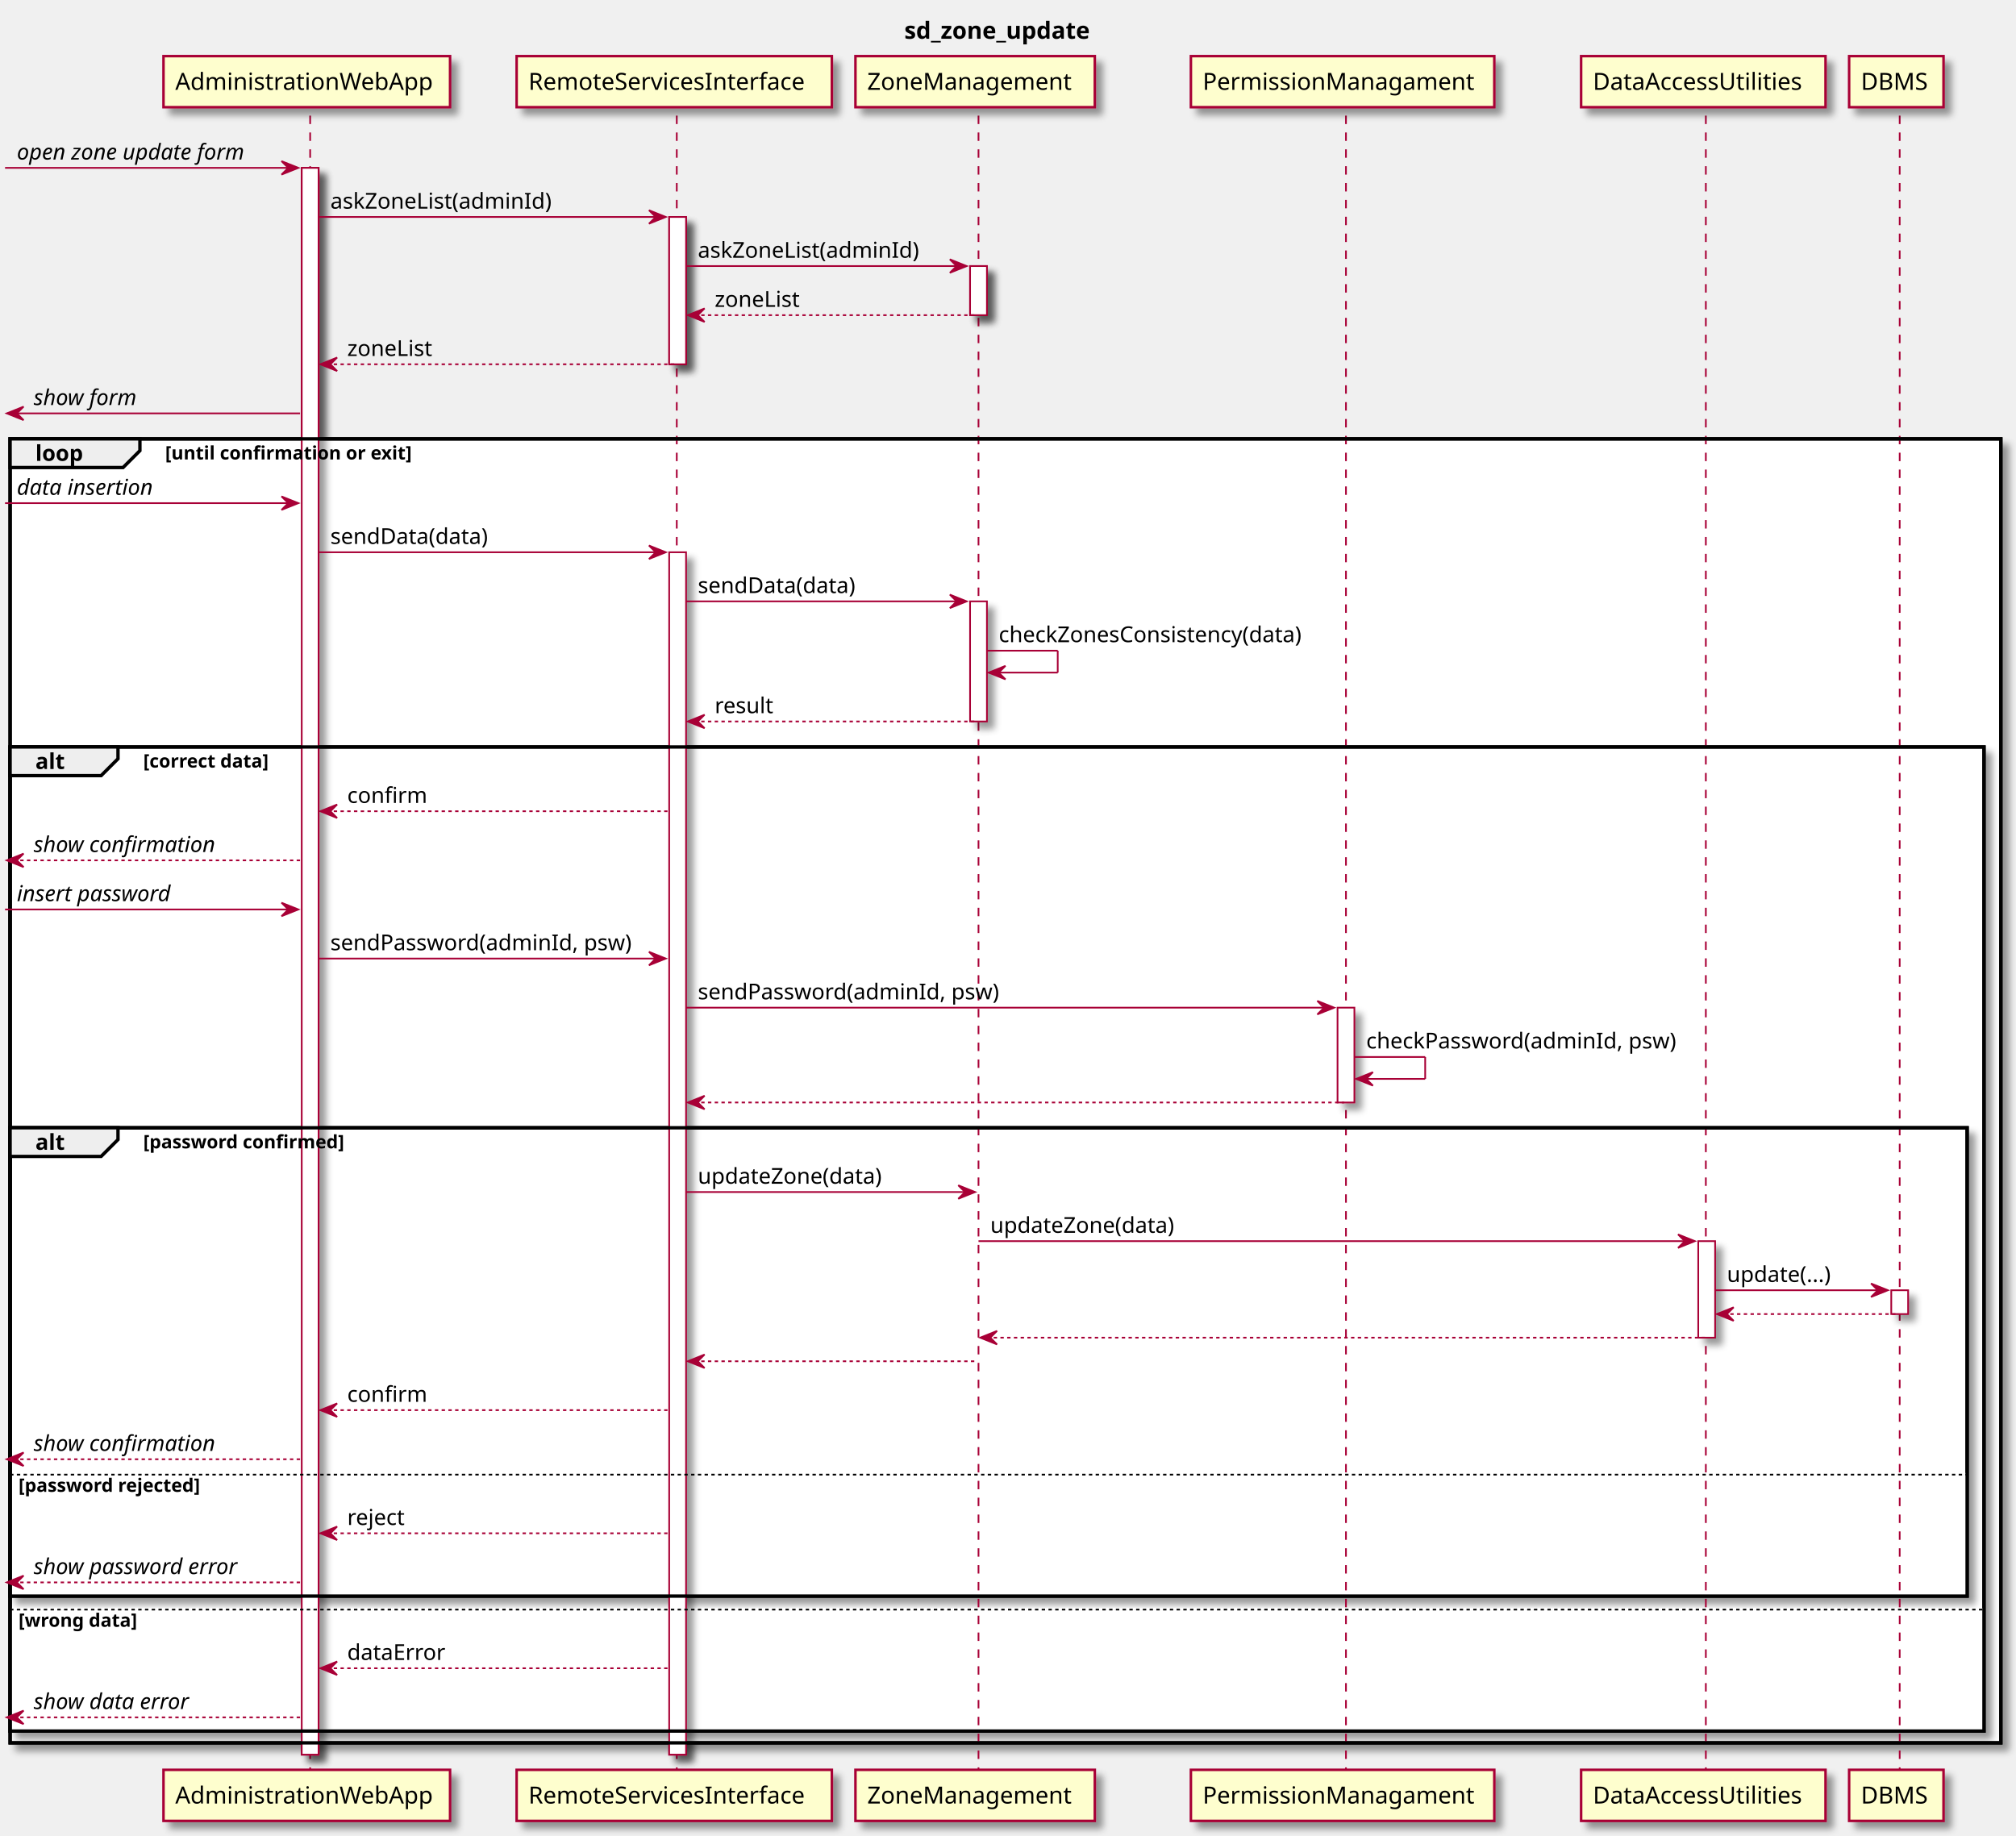
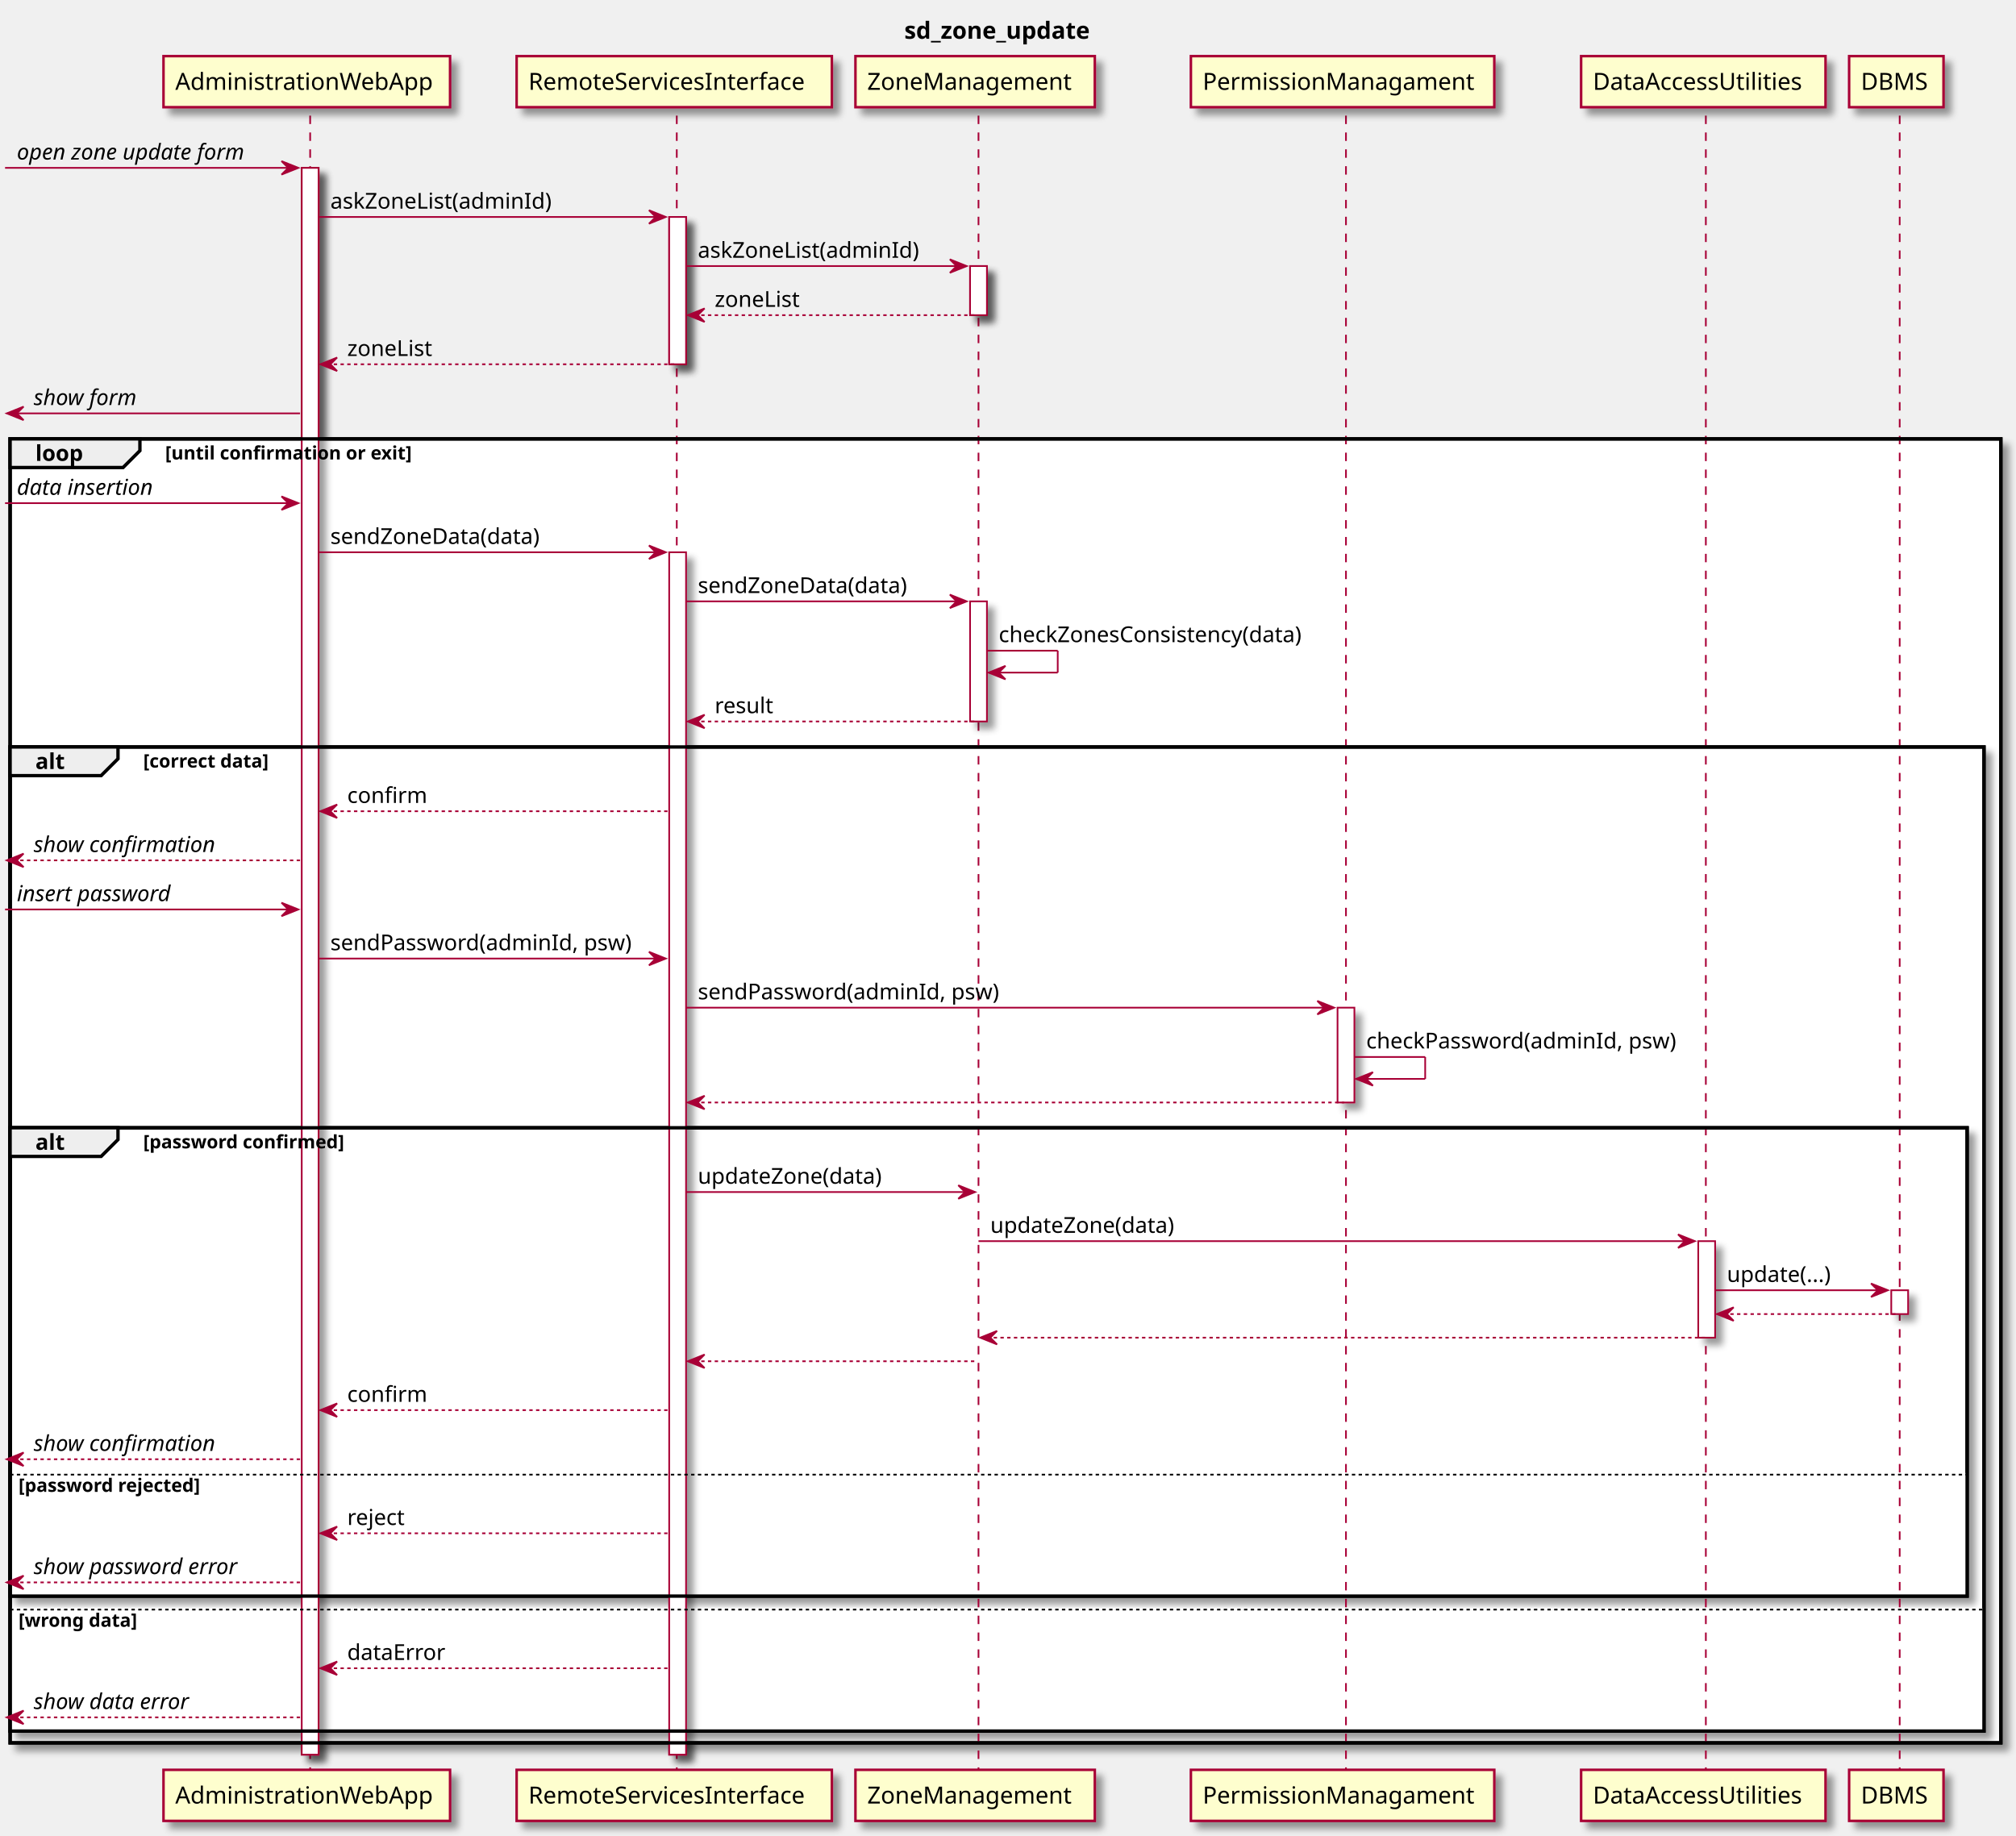
<svg xmlns="http://www.w3.org/2000/svg" height="1089px" style="width:1196px;height:1089px;" version="1.1" viewBox="0 0 1196 1089" width="1196px">
  <defs>
    <filter height="300%" id="f1" width="300%" x="-1" y="-1">
      <feGaussianBlur result="blurOut" stdDeviation="2.0" />
      <feColorMatrix in="blurOut" result="blurOut2" type="matrix" values="0 0 0 0 0 0 0 0 0 0 0 0 0 0 0 0 0 0 .4 0" />
      <feOffset dx="4.0" dy="4.0" in="blurOut2" result="blurOut3" />
      <feBlend in="SourceGraphic" in2="blurOut3" mode="normal" />
    </filter>
  </defs>
  <g>
    <text fill="#000000" font-family="sans-serif" font-size="14" font-weight="bold" lengthAdjust="spacingAndGlyphs" textLength="127" x="536.5" y="22.995">sd_zone_update</text>
    <rect fill="#FFFFFF" filter="url(#f1)" height="941.461" style="stroke: #A80036; stroke-width: 1.0;" width="10" x="179" y="99.594" />
    <rect fill="#FFFFFF" filter="url(#f1)" height="87.398" style="stroke: #A80036; stroke-width: 1.0;" width="10" x="397" y="128.727" />
    <rect fill="#FFFFFF" filter="url(#f1)" height="713.398" style="stroke: #A80036; stroke-width: 1.0;" width="10" x="397" y="327.656" />
    <rect fill="#FFFFFF" filter="url(#f1)" height="29.133" style="stroke: #A80036; stroke-width: 1.0;" width="10" x="575.5" y="157.859" />
    <rect fill="#FFFFFF" filter="url(#f1)" height="71.266" style="stroke: #A80036; stroke-width: 1.0;" width="10" x="575.5" y="356.789" />
    <rect fill="#FFFFFF" filter="url(#f1)" height="56.266" style="stroke: #A80036; stroke-width: 1.0;" width="10" x="793.5" y="597.852" />
    <rect fill="#FFFFFF" filter="url(#f1)" height="57.266" style="stroke: #A80036; stroke-width: 1.0;" width="10" x="1007.5" y="736.383" />
    <rect fill="#FFFFFF" filter="url(#f1)" height="14.133" style="stroke: #A80036; stroke-width: 1.0;" width="10" x="1122" y="765.516" />
    <rect fill="#FFFFFF" filter="url(#f1)" height="773.664" style="stroke: #000000; stroke-width: 2.0;" width="1181" x="6" y="260.391" />
    <rect fill="#FFFFFF" filter="url(#f1)" height="583.867" style="stroke: #000000; stroke-width: 2.0;" width="1171" x="6" y="443.188" />
    <rect fill="#FFFFFF" filter="url(#f1)" height="277.867" style="stroke: #000000; stroke-width: 2.0;" width="1161" x="6" y="669.117" />
    <rect fill="#FFFFFF" height="73.07" style="stroke: none; stroke-width: 1.0;" width="1161" x="6" y="873.914" />
    <rect fill="#FFFFFF" height="73.07" style="stroke: none; stroke-width: 1.0;" width="1171" x="6" y="953.984" />
    <line style="stroke: #A80036; stroke-width: 1.0; stroke-dasharray: 5.0,5.0;" x1="184" x2="184" y1="68.594" y2="1051.055" />
    <line style="stroke: #A80036; stroke-width: 1.0; stroke-dasharray: 5.0,5.0;" x1="401.5" x2="401.5" y1="68.594" y2="1051.055" />
    <line style="stroke: #A80036; stroke-width: 1.0; stroke-dasharray: 5.0,5.0;" x1="580.5" x2="580.5" y1="68.594" y2="1051.055" />
    <line style="stroke: #A80036; stroke-width: 1.0; stroke-dasharray: 5.0,5.0;" x1="798.5" x2="798.5" y1="68.594" y2="1051.055" />
    <line style="stroke: #A80036; stroke-width: 1.0; stroke-dasharray: 5.0,5.0;" x1="1012" x2="1012" y1="68.594" y2="1051.055" />
    <line style="stroke: #A80036; stroke-width: 1.0; stroke-dasharray: 5.0,5.0;" x1="1127" x2="1127" y1="68.594" y2="1051.055" />
    <rect fill="#FEFECE" filter="url(#f1)" height="30.297" style="stroke: #A80036; stroke-width: 1.5;" width="170" x="97" y="33.297" />
    <text fill="#000000" font-family="sans-serif" font-size="14" lengthAdjust="spacingAndGlyphs" textLength="156" x="104" y="53.292">AdministrationWebApp</text>
    <rect fill="#FEFECE" filter="url(#f1)" height="30.297" style="stroke: #A80036; stroke-width: 1.5;" width="170" x="97" y="1050.055" />
    <text fill="#000000" font-family="sans-serif" font-size="14" lengthAdjust="spacingAndGlyphs" textLength="156" x="104" y="1070.05">AdministrationWebApp</text>
    <rect fill="#FEFECE" filter="url(#f1)" height="30.297" style="stroke: #A80036; stroke-width: 1.5;" width="187" x="306.5" y="33.297" />
    <text fill="#000000" font-family="sans-serif" font-size="14" lengthAdjust="spacingAndGlyphs" textLength="173" x="313.5" y="53.292">RemoteServicesInterface</text>
    <rect fill="#FEFECE" filter="url(#f1)" height="30.297" style="stroke: #A80036; stroke-width: 1.5;" width="187" x="306.5" y="1050.055" />
    <text fill="#000000" font-family="sans-serif" font-size="14" lengthAdjust="spacingAndGlyphs" textLength="173" x="313.5" y="1070.05">RemoteServicesInterface</text>
    <rect fill="#FEFECE" filter="url(#f1)" height="30.297" style="stroke: #A80036; stroke-width: 1.5;" width="142" x="507.5" y="33.297" />
    <text fill="#000000" font-family="sans-serif" font-size="14" lengthAdjust="spacingAndGlyphs" textLength="128" x="514.5" y="53.292">ZoneManagement</text>
    <rect fill="#FEFECE" filter="url(#f1)" height="30.297" style="stroke: #A80036; stroke-width: 1.5;" width="142" x="507.5" y="1050.055" />
    <text fill="#000000" font-family="sans-serif" font-size="14" lengthAdjust="spacingAndGlyphs" textLength="128" x="514.5" y="1070.05">ZoneManagement</text>
    <rect fill="#FEFECE" filter="url(#f1)" height="30.297" style="stroke: #A80036; stroke-width: 1.5;" width="180" x="706.5" y="33.297" />
    <text fill="#000000" font-family="sans-serif" font-size="14" lengthAdjust="spacingAndGlyphs" textLength="166" x="713.5" y="53.292">PermissionManagament</text>
    <rect fill="#FEFECE" filter="url(#f1)" height="30.297" style="stroke: #A80036; stroke-width: 1.5;" width="180" x="706.5" y="1050.055" />
    <text fill="#000000" font-family="sans-serif" font-size="14" lengthAdjust="spacingAndGlyphs" textLength="166" x="713.5" y="1070.05">PermissionManagament</text>
    <rect fill="#FEFECE" filter="url(#f1)" height="30.297" style="stroke: #A80036; stroke-width: 1.5;" width="145" x="938" y="33.297" />
    <text fill="#000000" font-family="sans-serif" font-size="14" lengthAdjust="spacingAndGlyphs" textLength="131" x="945" y="53.292">DataAccessUtilities</text>
    <rect fill="#FEFECE" filter="url(#f1)" height="30.297" style="stroke: #A80036; stroke-width: 1.5;" width="145" x="938" y="1050.055" />
    <text fill="#000000" font-family="sans-serif" font-size="14" lengthAdjust="spacingAndGlyphs" textLength="131" x="945" y="1070.05">DataAccessUtilities</text>
    <rect fill="#FEFECE" filter="url(#f1)" height="30.297" style="stroke: #A80036; stroke-width: 1.5;" width="56" x="1097" y="33.297" />
    <text fill="#000000" font-family="sans-serif" font-size="14" lengthAdjust="spacingAndGlyphs" textLength="42" x="1104" y="53.292">DBMS</text>
    <rect fill="#FEFECE" filter="url(#f1)" height="30.297" style="stroke: #A80036; stroke-width: 1.5;" width="56" x="1097" y="1050.055" />
    <text fill="#000000" font-family="sans-serif" font-size="14" lengthAdjust="spacingAndGlyphs" textLength="42" x="1104" y="1070.05">DBMS</text>
    <rect fill="#FFFFFF" filter="url(#f1)" height="941.461" style="stroke: #A80036; stroke-width: 1.0;" width="10" x="179" y="99.594" />
    <rect fill="#FFFFFF" filter="url(#f1)" height="87.398" style="stroke: #A80036; stroke-width: 1.0;" width="10" x="397" y="128.727" />
    <rect fill="#FFFFFF" filter="url(#f1)" height="713.398" style="stroke: #A80036; stroke-width: 1.0;" width="10" x="397" y="327.656" />
    <rect fill="#FFFFFF" filter="url(#f1)" height="29.133" style="stroke: #A80036; stroke-width: 1.0;" width="10" x="575.5" y="157.859" />
    <rect fill="#FFFFFF" filter="url(#f1)" height="71.266" style="stroke: #A80036; stroke-width: 1.0;" width="10" x="575.5" y="356.789" />
    <rect fill="#FFFFFF" filter="url(#f1)" height="56.266" style="stroke: #A80036; stroke-width: 1.0;" width="10" x="793.5" y="597.852" />
    <rect fill="#FFFFFF" filter="url(#f1)" height="57.266" style="stroke: #A80036; stroke-width: 1.0;" width="10" x="1007.5" y="736.383" />
    <rect fill="#FFFFFF" filter="url(#f1)" height="14.133" style="stroke: #A80036; stroke-width: 1.0;" width="10" x="1122" y="765.516" />
    <polygon fill="#A80036" points="167,95.594,177,99.594,167,103.594,171,99.594" style="stroke: #A80036; stroke-width: 1.0;" />
    <line style="stroke: #A80036; stroke-width: 1.0;" x1="3" x2="173" y1="99.594" y2="99.594" />
    <text fill="#000000" font-family="sans-serif" font-size="13" font-style="italic" lengthAdjust="spacingAndGlyphs" textLength="150" x="10" y="94.661">open zone update form</text>
    <polygon fill="#A80036" points="385,124.727,395,128.727,385,132.727,389,128.727" style="stroke: #A80036; stroke-width: 1.0;" />
    <line style="stroke: #A80036; stroke-width: 1.0;" x1="189" x2="391" y1="128.727" y2="128.727" />
    <text fill="#000000" font-family="sans-serif" font-size="13" lengthAdjust="spacingAndGlyphs" textLength="139" x="196" y="123.793">askZoneList(adminId)</text>
    <polygon fill="#A80036" points="563.5,153.859,573.5,157.859,563.5,161.859,567.5,157.859" style="stroke: #A80036; stroke-width: 1.0;" />
    <line style="stroke: #A80036; stroke-width: 1.0;" x1="407" x2="569.5" y1="157.859" y2="157.859" />
    <text fill="#000000" font-family="sans-serif" font-size="13" lengthAdjust="spacingAndGlyphs" textLength="139" x="414" y="152.926">askZoneList(adminId)</text>
    <polygon fill="#A80036" points="418,182.992,408,186.992,418,190.992,414,186.992" style="stroke: #A80036; stroke-width: 1.0;" />
    <line style="stroke: #A80036; stroke-width: 1.0; stroke-dasharray: 2.0,2.0;" x1="412" x2="579.5" y1="186.992" y2="186.992" />
    <text fill="#000000" font-family="sans-serif" font-size="13" lengthAdjust="spacingAndGlyphs" textLength="53" x="424" y="182.059">zoneList</text>
    <polygon fill="#A80036" points="200,212.125,190,216.125,200,220.125,196,216.125" style="stroke: #A80036; stroke-width: 1.0;" />
    <line style="stroke: #A80036; stroke-width: 1.0; stroke-dasharray: 2.0,2.0;" x1="194" x2="401" y1="216.125" y2="216.125" />
    <text fill="#000000" font-family="sans-serif" font-size="13" lengthAdjust="spacingAndGlyphs" textLength="53" x="206" y="211.192">zoneList</text>
    <polygon fill="#A80036" points="14,241.258,4,245.258,14,249.258,10,245.258" style="stroke: #A80036; stroke-width: 1.0;" />
    <line style="stroke: #A80036; stroke-width: 1.0;" x1="8" x2="178" y1="245.258" y2="245.258" />
    <text fill="#000000" font-family="sans-serif" font-size="13" font-style="italic" lengthAdjust="spacingAndGlyphs" textLength="68" x="20" y="240.325">show form</text>
    <rect fill="none" height="773.664" style="stroke: #000000; stroke-width: 2.0;" width="1181" x="6" y="260.391" />
    <polygon fill="#EEEEEE" points="6,260.391,83,260.391,83,267.391,73,277.391,6,277.391,6,260.391" style="stroke: #000000; stroke-width: 2.0;" />
    <text fill="#000000" font-family="sans-serif" font-size="13" font-weight="bold" lengthAdjust="spacingAndGlyphs" textLength="32" x="21" y="273.457">loop</text>
    <text fill="#000000" font-family="sans-serif" font-size="11" font-weight="bold" lengthAdjust="spacingAndGlyphs" textLength="169" x="98" y="272.601">[until confirmation or exit]</text>
    <polygon fill="#A80036" points="167,294.523,177,298.523,167,302.523,171,298.523" style="stroke: #A80036; stroke-width: 1.0;" />
    <line style="stroke: #A80036; stroke-width: 1.0;" x1="3" x2="173" y1="298.523" y2="298.523" />
    <text fill="#000000" font-family="sans-serif" font-size="13" font-style="italic" lengthAdjust="spacingAndGlyphs" textLength="88" x="10" y="293.59">data insertion</text>
    <polygon fill="#A80036" points="385,323.656,395,327.656,385,331.656,389,327.656" style="stroke: #A80036; stroke-width: 1.0;" />
    <line style="stroke: #A80036; stroke-width: 1.0;" x1="189" x2="391" y1="327.656" y2="327.656" />
-     <text fill="#000000" font-family="sans-serif" font-size="13" lengthAdjust="spacingAndGlyphs" textLength="101" x="196" y="322.723">sendData(data)</text>
+     <text fill="#000000" font-family="sans-serif" font-size="13" lengthAdjust="spacingAndGlyphs" textLength="135" x="196" y="322.723">sendZoneData(data)</text>
    <polygon fill="#A80036" points="563.5,352.789,573.5,356.789,563.5,360.789,567.5,356.789" style="stroke: #A80036; stroke-width: 1.0;" />
    <line style="stroke: #A80036; stroke-width: 1.0;" x1="407" x2="569.5" y1="356.789" y2="356.789" />
-     <text fill="#000000" font-family="sans-serif" font-size="13" lengthAdjust="spacingAndGlyphs" textLength="101" x="414" y="351.856">sendData(data)</text>
+     <text fill="#000000" font-family="sans-serif" font-size="13" lengthAdjust="spacingAndGlyphs" textLength="135" x="414" y="351.856">sendZoneData(data)</text>
    <line style="stroke: #A80036; stroke-width: 1.0;" x1="585.5" x2="627.5" y1="386.055" y2="386.055" />
    <line style="stroke: #A80036; stroke-width: 1.0;" x1="627.5" x2="627.5" y1="386.055" y2="399.055" />
    <line style="stroke: #A80036; stroke-width: 1.0;" x1="586.5" x2="627.5" y1="399.055" y2="399.055" />
    <polygon fill="#A80036" points="596.5,395.055,586.5,399.055,596.5,403.055,592.5,399.055" style="stroke: #A80036; stroke-width: 1.0;" />
    <text fill="#000000" font-family="sans-serif" font-size="13" lengthAdjust="spacingAndGlyphs" textLength="194" x="592.5" y="380.989">checkZonesConsistency(data)</text>
    <polygon fill="#A80036" points="418,424.055,408,428.055,418,432.055,414,428.055" style="stroke: #A80036; stroke-width: 1.0;" />
    <line style="stroke: #A80036; stroke-width: 1.0; stroke-dasharray: 2.0,2.0;" x1="412" x2="579.5" y1="428.055" y2="428.055" />
    <text fill="#000000" font-family="sans-serif" font-size="13" lengthAdjust="spacingAndGlyphs" textLength="36" x="424" y="423.122">result</text>
    <rect fill="none" height="583.867" style="stroke: #000000; stroke-width: 2.0;" width="1171" x="6" y="443.188" />
    <polygon fill="#EEEEEE" points="6,443.188,70,443.188,70,450.188,60,460.188,6,460.188,6,443.188" style="stroke: #000000; stroke-width: 2.0;" />
    <text fill="#000000" font-family="sans-serif" font-size="13" font-weight="bold" lengthAdjust="spacingAndGlyphs" textLength="19" x="21" y="456.254">alt</text>
    <text fill="#000000" font-family="sans-serif" font-size="11" font-weight="bold" lengthAdjust="spacingAndGlyphs" textLength="88" x="85" y="455.398">[correct data]</text>
    <polygon fill="#A80036" points="200,477.32,190,481.32,200,485.32,196,481.32" style="stroke: #A80036; stroke-width: 1.0;" />
    <line style="stroke: #A80036; stroke-width: 1.0; stroke-dasharray: 2.0,2.0;" x1="194" x2="396" y1="481.32" y2="481.32" />
    <text fill="#000000" font-family="sans-serif" font-size="13" lengthAdjust="spacingAndGlyphs" textLength="48" x="206" y="476.387">confirm</text>
    <polygon fill="#A80036" points="14,506.453,4,510.453,14,514.453,10,510.453" style="stroke: #A80036; stroke-width: 1.0;" />
    <line style="stroke: #A80036; stroke-width: 1.0; stroke-dasharray: 2.0,2.0;" x1="8" x2="178" y1="510.453" y2="510.453" />
    <text fill="#000000" font-family="sans-serif" font-size="13" font-style="italic" lengthAdjust="spacingAndGlyphs" textLength="118" x="20" y="505.52">show confirmation</text>
    <polygon fill="#A80036" points="167,535.586,177,539.586,167,543.586,171,539.586" style="stroke: #A80036; stroke-width: 1.0;" />
    <line style="stroke: #A80036; stroke-width: 1.0;" x1="3" x2="173" y1="539.586" y2="539.586" />
    <text fill="#000000" font-family="sans-serif" font-size="13" font-style="italic" lengthAdjust="spacingAndGlyphs" textLength="102" x="10" y="534.653">insert password</text>
    <polygon fill="#A80036" points="385,564.719,395,568.719,385,572.719,389,568.719" style="stroke: #A80036; stroke-width: 1.0;" />
    <line style="stroke: #A80036; stroke-width: 1.0;" x1="189" x2="391" y1="568.719" y2="568.719" />
    <text fill="#000000" font-family="sans-serif" font-size="13" lengthAdjust="spacingAndGlyphs" textLength="184" x="196" y="563.786">sendPassword(adminId, psw)</text>
    <polygon fill="#A80036" points="781.5,593.852,791.5,597.852,781.5,601.852,785.5,597.852" style="stroke: #A80036; stroke-width: 1.0;" />
    <line style="stroke: #A80036; stroke-width: 1.0;" x1="407" x2="787.5" y1="597.852" y2="597.852" />
    <text fill="#000000" font-family="sans-serif" font-size="13" lengthAdjust="spacingAndGlyphs" textLength="184" x="414" y="592.918">sendPassword(adminId, psw)</text>
    <line style="stroke: #A80036; stroke-width: 1.0;" x1="803.5" x2="845.5" y1="627.117" y2="627.117" />
    <line style="stroke: #A80036; stroke-width: 1.0;" x1="845.5" x2="845.5" y1="627.117" y2="640.117" />
    <line style="stroke: #A80036; stroke-width: 1.0;" x1="804.5" x2="845.5" y1="640.117" y2="640.117" />
    <polygon fill="#A80036" points="814.5,636.117,804.5,640.117,814.5,644.117,810.5,640.117" style="stroke: #A80036; stroke-width: 1.0;" />
    <text fill="#000000" font-family="sans-serif" font-size="13" lengthAdjust="spacingAndGlyphs" textLength="190" x="810.5" y="622.051">checkPassword(adminId, psw)</text>
    <polygon fill="#A80036" points="418,650.117,408,654.117,418,658.117,414,654.117" style="stroke: #A80036; stroke-width: 1.0;" />
    <line style="stroke: #A80036; stroke-width: 1.0; stroke-dasharray: 2.0,2.0;" x1="412" x2="797.5" y1="654.117" y2="654.117" />
    <rect fill="none" height="277.867" style="stroke: #000000; stroke-width: 2.0;" width="1161" x="6" y="669.117" />
    <polygon fill="#EEEEEE" points="6,669.117,70,669.117,70,676.117,60,686.117,6,686.117,6,669.117" style="stroke: #000000; stroke-width: 2.0;" />
    <text fill="#000000" font-family="sans-serif" font-size="13" font-weight="bold" lengthAdjust="spacingAndGlyphs" textLength="19" x="21" y="682.184">alt</text>
    <text fill="#000000" font-family="sans-serif" font-size="11" font-weight="bold" lengthAdjust="spacingAndGlyphs" textLength="140" x="85" y="681.328">[password confirmed]</text>
    <polygon fill="#A80036" points="568.5,703.25,578.5,707.25,568.5,711.25,572.5,707.25" style="stroke: #A80036; stroke-width: 1.0;" />
    <line style="stroke: #A80036; stroke-width: 1.0;" x1="407" x2="574.5" y1="707.25" y2="707.25" />
    <text fill="#000000" font-family="sans-serif" font-size="13" lengthAdjust="spacingAndGlyphs" textLength="118" x="414" y="702.317">updateZone(data)</text>
    <polygon fill="#A80036" points="995.5,732.383,1005.5,736.383,995.5,740.383,999.5,736.383" style="stroke: #A80036; stroke-width: 1.0;" />
    <line style="stroke: #A80036; stroke-width: 1.0;" x1="580.5" x2="1001.5" y1="736.383" y2="736.383" />
    <text fill="#000000" font-family="sans-serif" font-size="13" lengthAdjust="spacingAndGlyphs" textLength="118" x="587.5" y="731.45">updateZone(data)</text>
    <polygon fill="#A80036" points="1110,761.516,1120,765.516,1110,769.516,1114,765.516" style="stroke: #A80036; stroke-width: 1.0;" />
    <line style="stroke: #A80036; stroke-width: 1.0;" x1="1017.5" x2="1116" y1="765.516" y2="765.516" />
    <text fill="#000000" font-family="sans-serif" font-size="13" lengthAdjust="spacingAndGlyphs" textLength="67" x="1024.5" y="760.582">update(...)</text>
    <polygon fill="#A80036" points="1028.5,775.648,1018.5,779.648,1028.5,783.648,1024.5,779.648" style="stroke: #A80036; stroke-width: 1.0;" />
    <line style="stroke: #A80036; stroke-width: 1.0; stroke-dasharray: 2.0,2.0;" x1="1022.5" x2="1126" y1="779.648" y2="779.648" />
    <polygon fill="#A80036" points="591.5,789.648,581.5,793.648,591.5,797.648,587.5,793.648" style="stroke: #A80036; stroke-width: 1.0;" />
    <line style="stroke: #A80036; stroke-width: 1.0; stroke-dasharray: 2.0,2.0;" x1="585.5" x2="1011.5" y1="793.648" y2="793.648" />
    <polygon fill="#A80036" points="418,803.648,408,807.648,418,811.648,414,807.648" style="stroke: #A80036; stroke-width: 1.0;" />
    <line style="stroke: #A80036; stroke-width: 1.0; stroke-dasharray: 2.0,2.0;" x1="412" x2="579.5" y1="807.648" y2="807.648" />
    <polygon fill="#A80036" points="200,832.648,190,836.648,200,840.648,196,836.648" style="stroke: #A80036; stroke-width: 1.0;" />
    <line style="stroke: #A80036; stroke-width: 1.0; stroke-dasharray: 2.0,2.0;" x1="194" x2="396" y1="836.648" y2="836.648" />
    <text fill="#000000" font-family="sans-serif" font-size="13" lengthAdjust="spacingAndGlyphs" textLength="48" x="206" y="831.715">confirm</text>
    <polygon fill="#A80036" points="14,861.781,4,865.781,14,869.781,10,865.781" style="stroke: #A80036; stroke-width: 1.0;" />
    <line style="stroke: #A80036; stroke-width: 1.0; stroke-dasharray: 2.0,2.0;" x1="8" x2="178" y1="865.781" y2="865.781" />
    <text fill="#000000" font-family="sans-serif" font-size="13" font-style="italic" lengthAdjust="spacingAndGlyphs" textLength="118" x="20" y="860.848">show confirmation</text>
    <line style="stroke: #000000; stroke-width: 1.0; stroke-dasharray: 2.0,2.0;" x1="6" x2="1167" y1="874.914" y2="874.914" />
    <text fill="#000000" font-family="sans-serif" font-size="11" font-weight="bold" lengthAdjust="spacingAndGlyphs" textLength="129" x="11" y="885.125">[password rejected]</text>
    <polygon fill="#A80036" points="200,905.719,190,909.719,200,913.719,196,909.719" style="stroke: #A80036; stroke-width: 1.0;" />
    <line style="stroke: #A80036; stroke-width: 1.0; stroke-dasharray: 2.0,2.0;" x1="194" x2="396" y1="909.719" y2="909.719" />
    <text fill="#000000" font-family="sans-serif" font-size="13" lengthAdjust="spacingAndGlyphs" textLength="36" x="206" y="904.786">reject</text>
    <polygon fill="#A80036" points="14,934.852,4,938.852,14,942.852,10,938.852" style="stroke: #A80036; stroke-width: 1.0;" />
    <line style="stroke: #A80036; stroke-width: 1.0; stroke-dasharray: 2.0,2.0;" x1="8" x2="178" y1="938.852" y2="938.852" />
    <text fill="#000000" font-family="sans-serif" font-size="13" font-style="italic" lengthAdjust="spacingAndGlyphs" textLength="135" x="20" y="933.918">show password error</text>
    <line style="stroke: #000000; stroke-width: 1.0; stroke-dasharray: 2.0,2.0;" x1="6" x2="1177" y1="954.984" y2="954.984" />
    <text fill="#000000" font-family="sans-serif" font-size="11" font-weight="bold" lengthAdjust="spacingAndGlyphs" textLength="83" x="11" y="965.195">[wrong data]</text>
    <polygon fill="#A80036" points="200,985.789,190,989.789,200,993.789,196,989.789" style="stroke: #A80036; stroke-width: 1.0;" />
    <line style="stroke: #A80036; stroke-width: 1.0; stroke-dasharray: 2.0,2.0;" x1="194" x2="396" y1="989.789" y2="989.789" />
    <text fill="#000000" font-family="sans-serif" font-size="13" lengthAdjust="spacingAndGlyphs" textLength="60" x="206" y="984.856">dataError</text>
    <polygon fill="#A80036" points="14,1014.922,4,1018.922,14,1022.922,10,1018.922" style="stroke: #A80036; stroke-width: 1.0;" />
    <line style="stroke: #A80036; stroke-width: 1.0; stroke-dasharray: 2.0,2.0;" x1="8" x2="178" y1="1018.922" y2="1018.922" />
    <text fill="#000000" font-family="sans-serif" font-size="13" font-style="italic" lengthAdjust="spacingAndGlyphs" textLength="102" x="20" y="1013.989">show data error</text>
  </g>
</svg>
